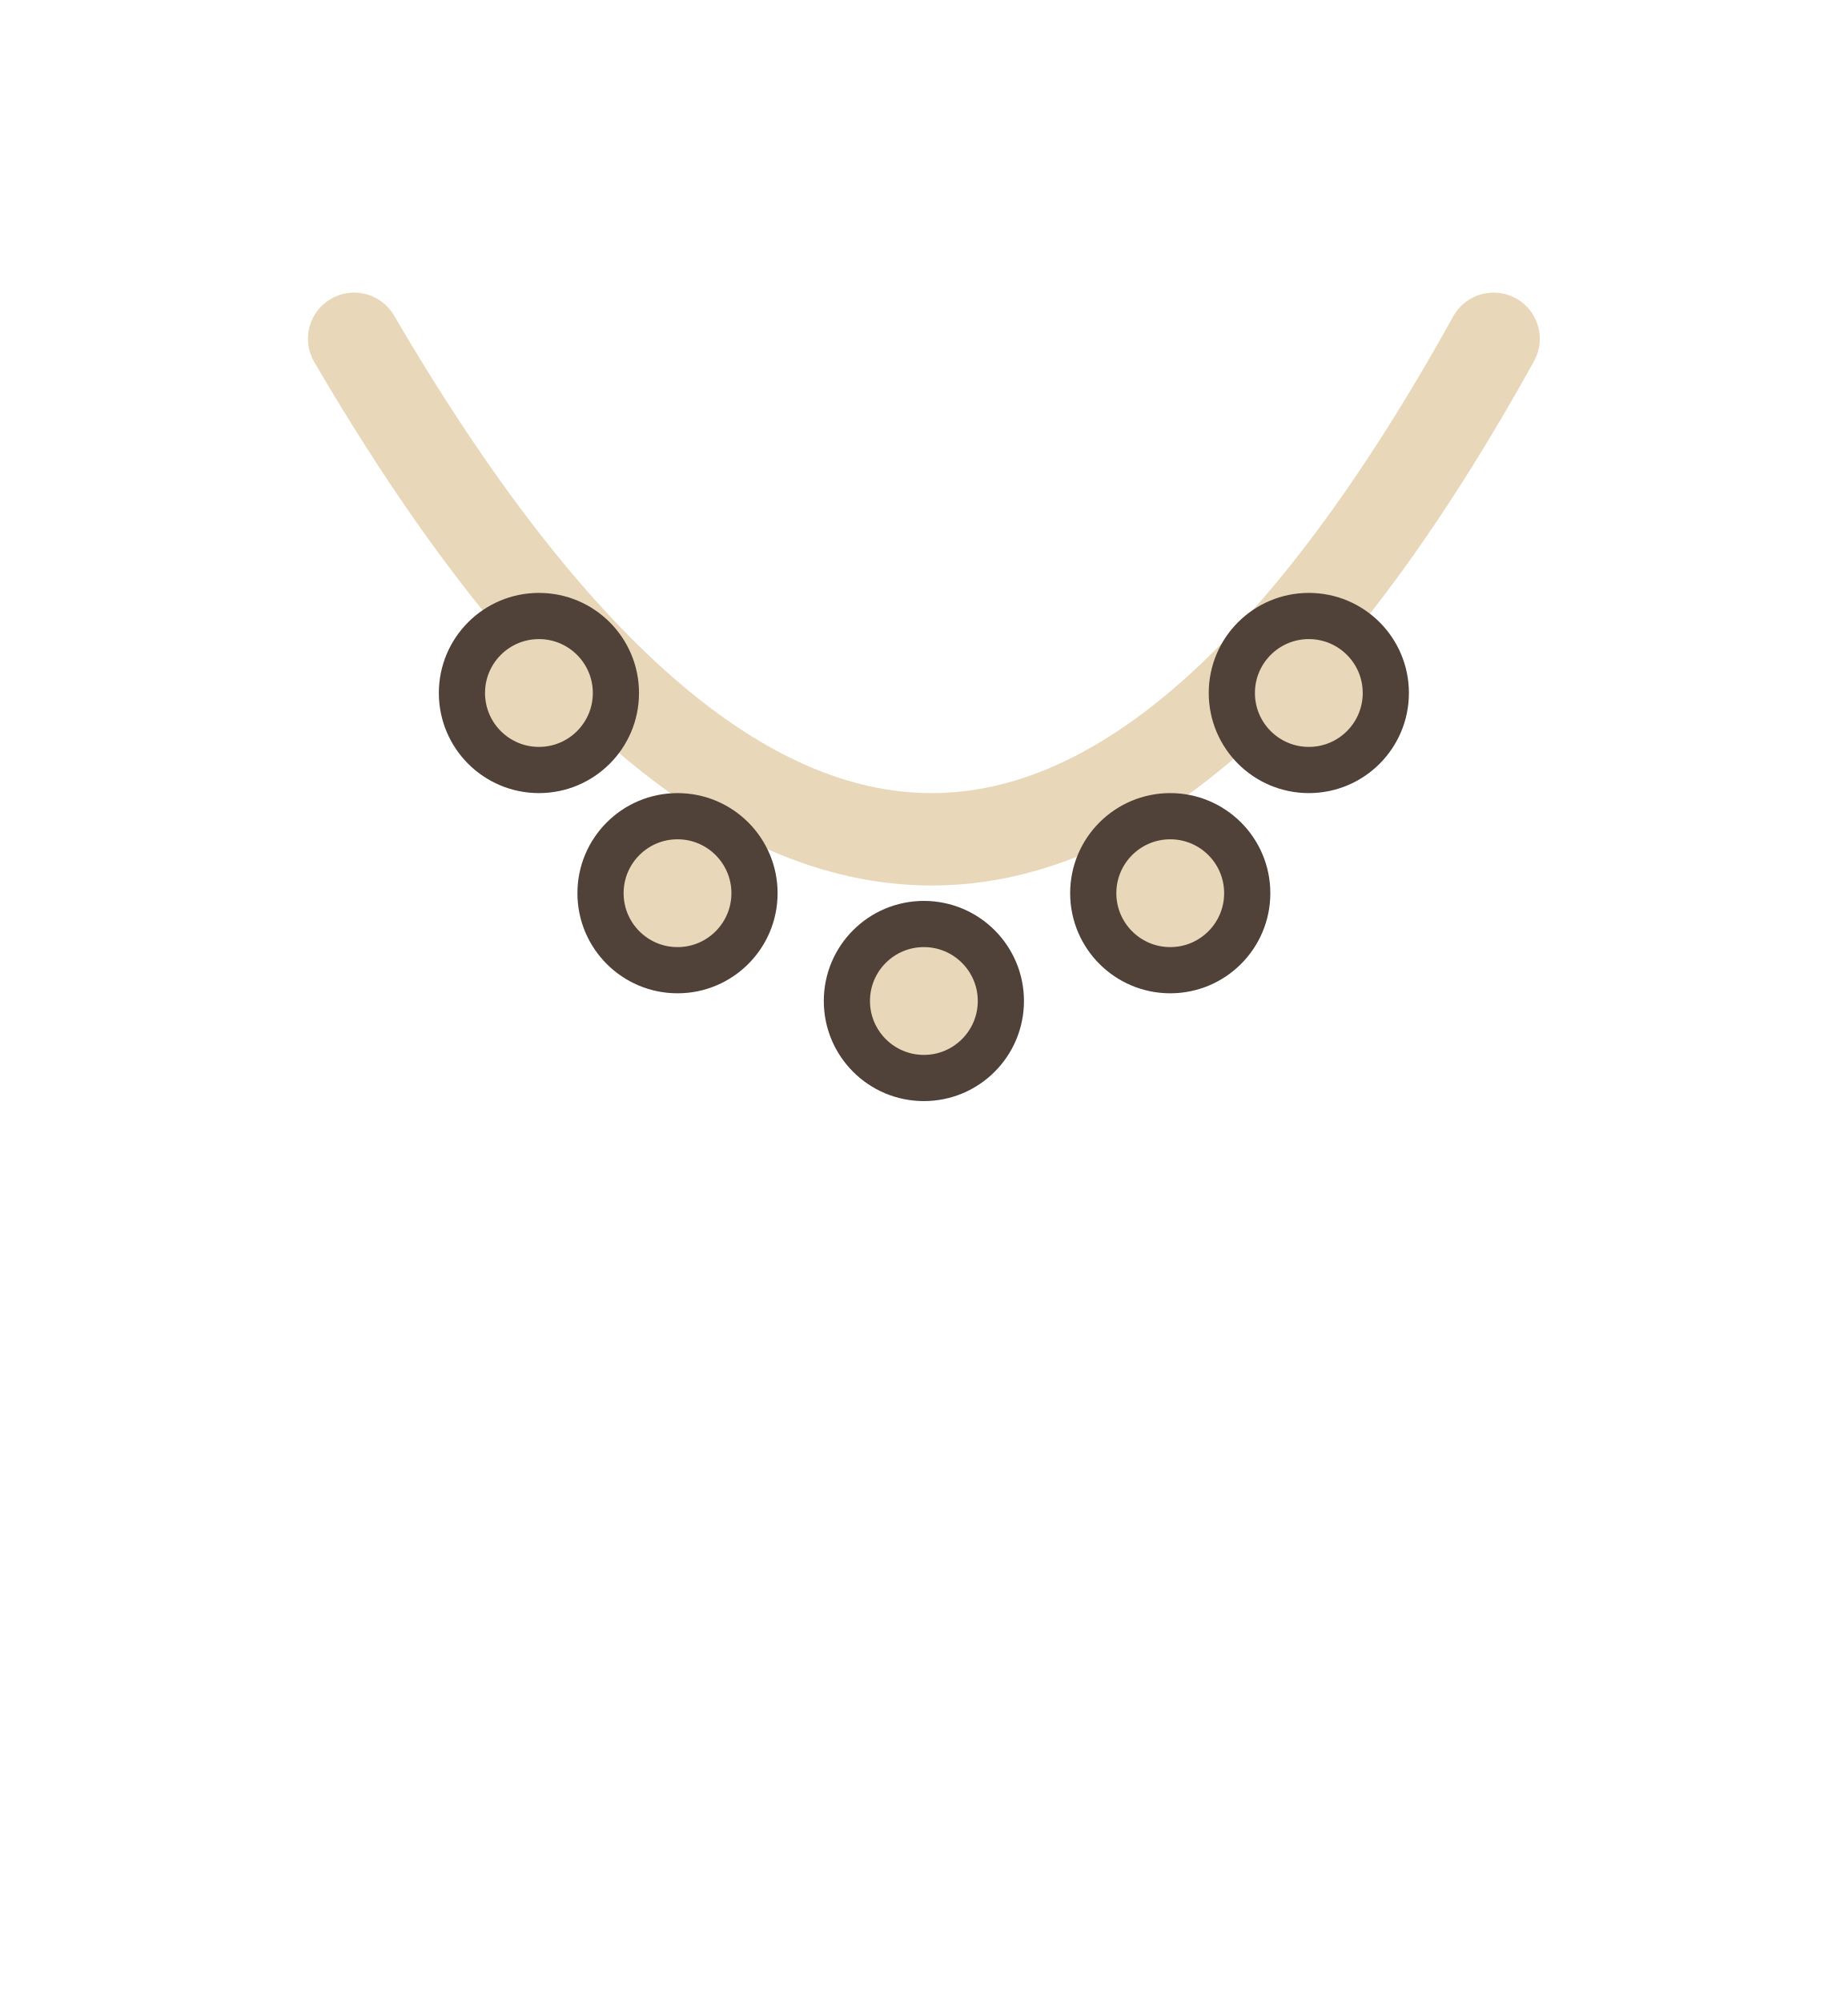
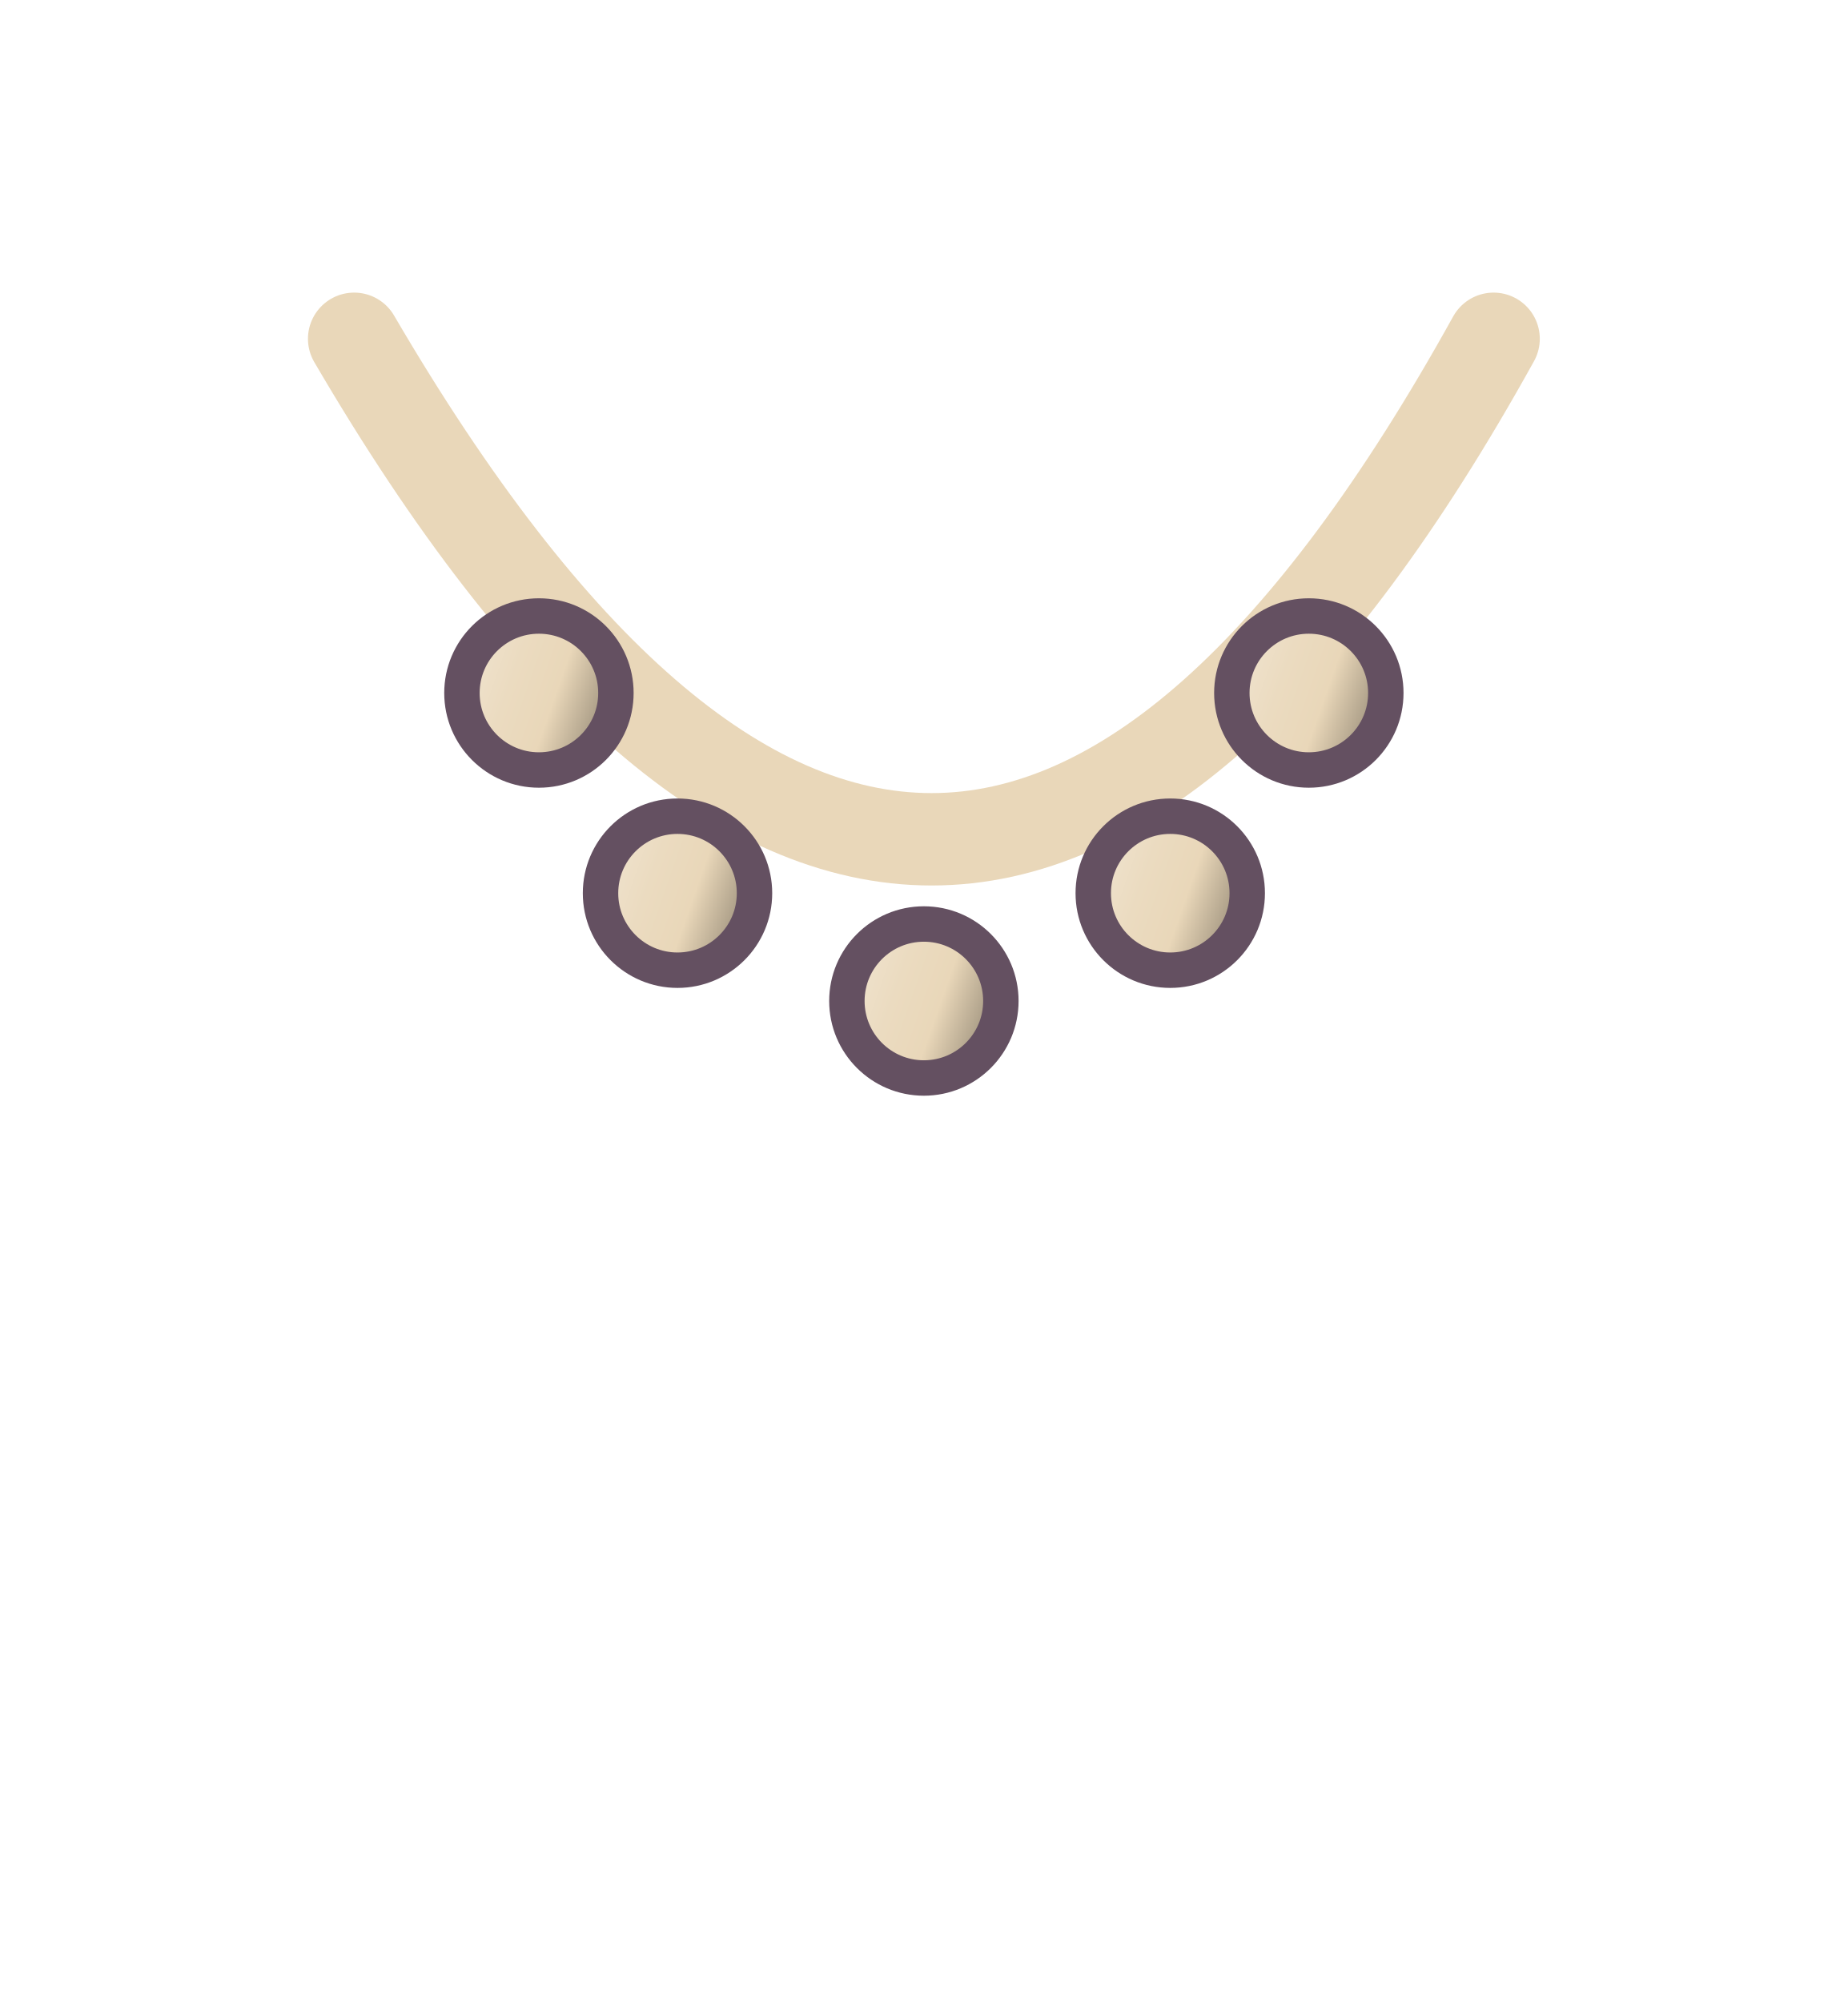
<svg xmlns="http://www.w3.org/2000/svg" width="120" height="130" viewBox="300 326 120 130" fill="none">
-   <g stroke="#514239" stroke-width="3" stroke-linecap="round" stroke-linejoin="round">
+   <defs>
+     <linearGradient id="miv3s8u-0" x1="0" y1="0" x2="1" y2=".35">
+       <stop stop-color="#baac94" />
+       <stop offset=".22" stop-color="#eee0c9" />
+       <stop offset=".42" stop-color="#ebdbc0" />
+       <stop offset=".7" stop-color="#e9d7b9" />
+       <stop offset="1" stop-color="#a89b85" />
+     </linearGradient>
+   </defs>
+   <g stroke="#645061" stroke-width="2.3" stroke-linecap="round" stroke-linejoin="round">
    <path d="M323 348 Q361 413 397 348" fill="none" stroke="#e9d7b9" stroke-width="6" />
-     <circle cx="335" cy="371" r="5" fill="#e9d7b9" />
-     <circle cx="344" cy="384" r="5" fill="#e9d7b9" />
-     <circle cx="360" cy="391" r="5" fill="#e9d7b9" />
-     <circle cx="376" cy="384" r="5" fill="#e9d7b9" />
-     <circle cx="385" cy="371" r="5" fill="#e9d7b9" />
+     <circle cx="335" cy="371" r="5" fill="url(#miv3s8u-0)" />
+     <circle cx="344" cy="384" r="5" fill="url(#miv3s8u-0)" />
+     <circle cx="360" cy="391" r="5" fill="url(#miv3s8u-0)" />
+     <circle cx="376" cy="384" r="5" fill="url(#miv3s8u-0)" />
+     <circle cx="385" cy="371" r="5" fill="url(#miv3s8u-0)" />
  </g>
</svg>
